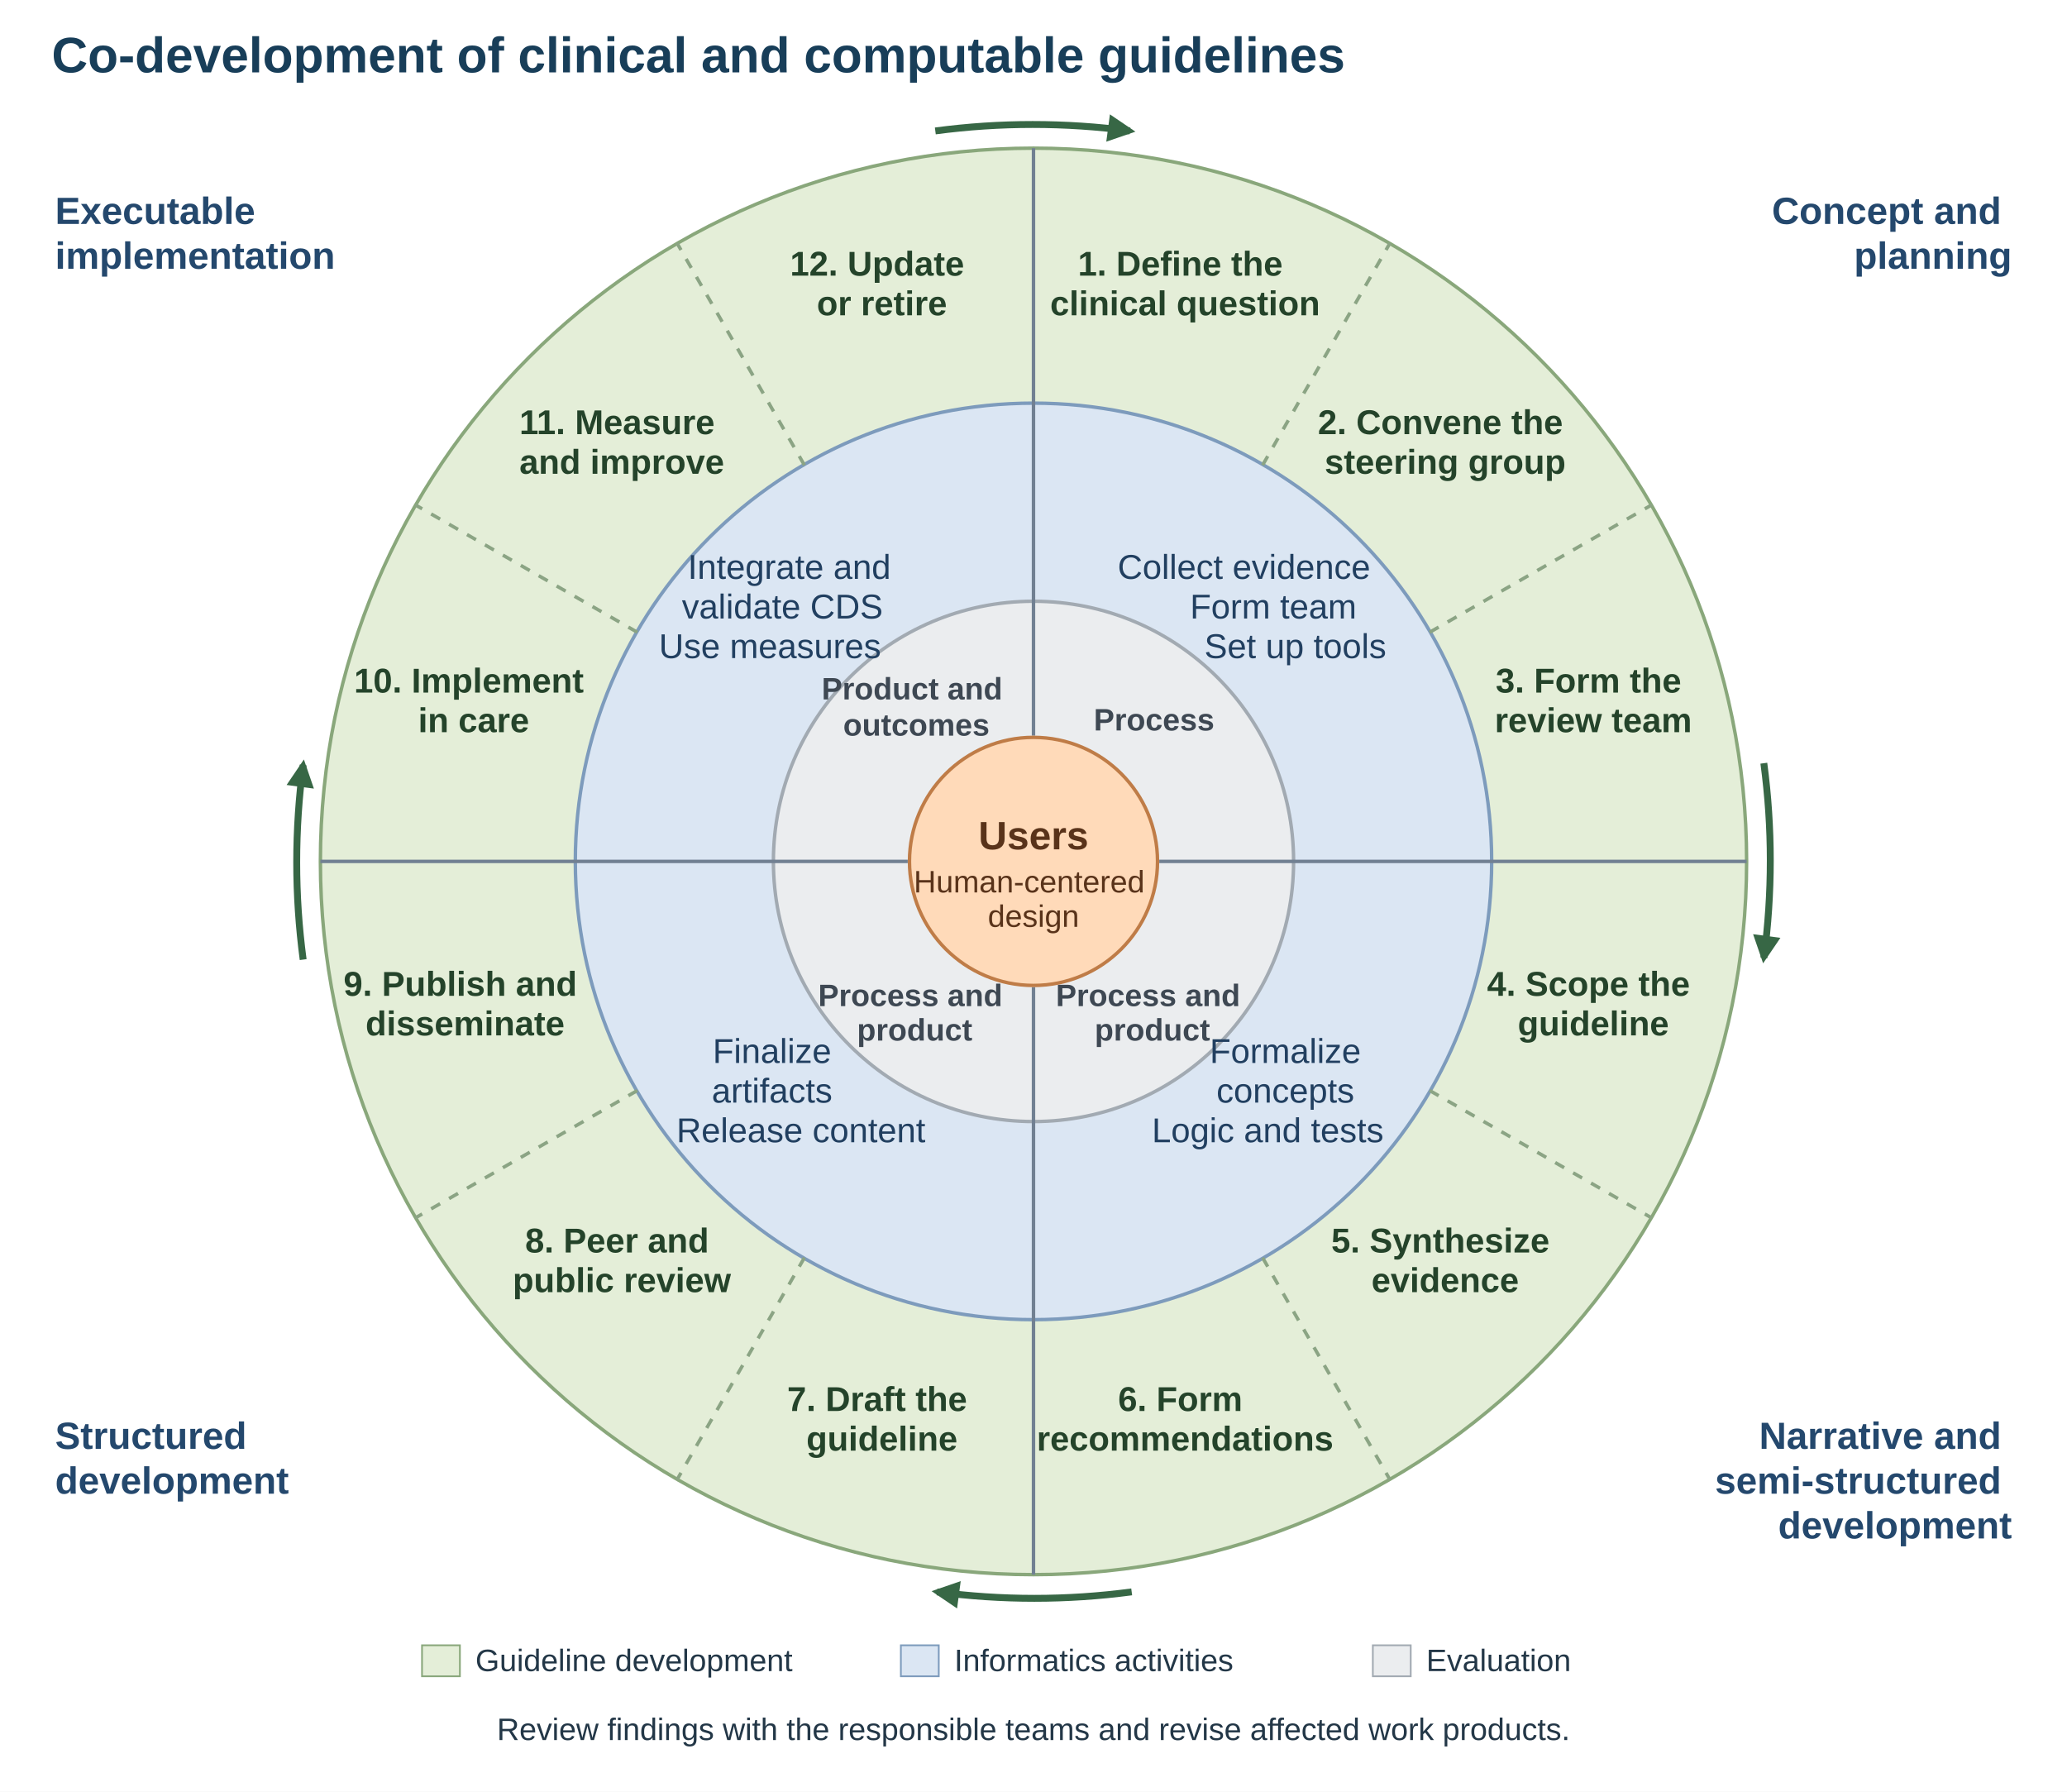
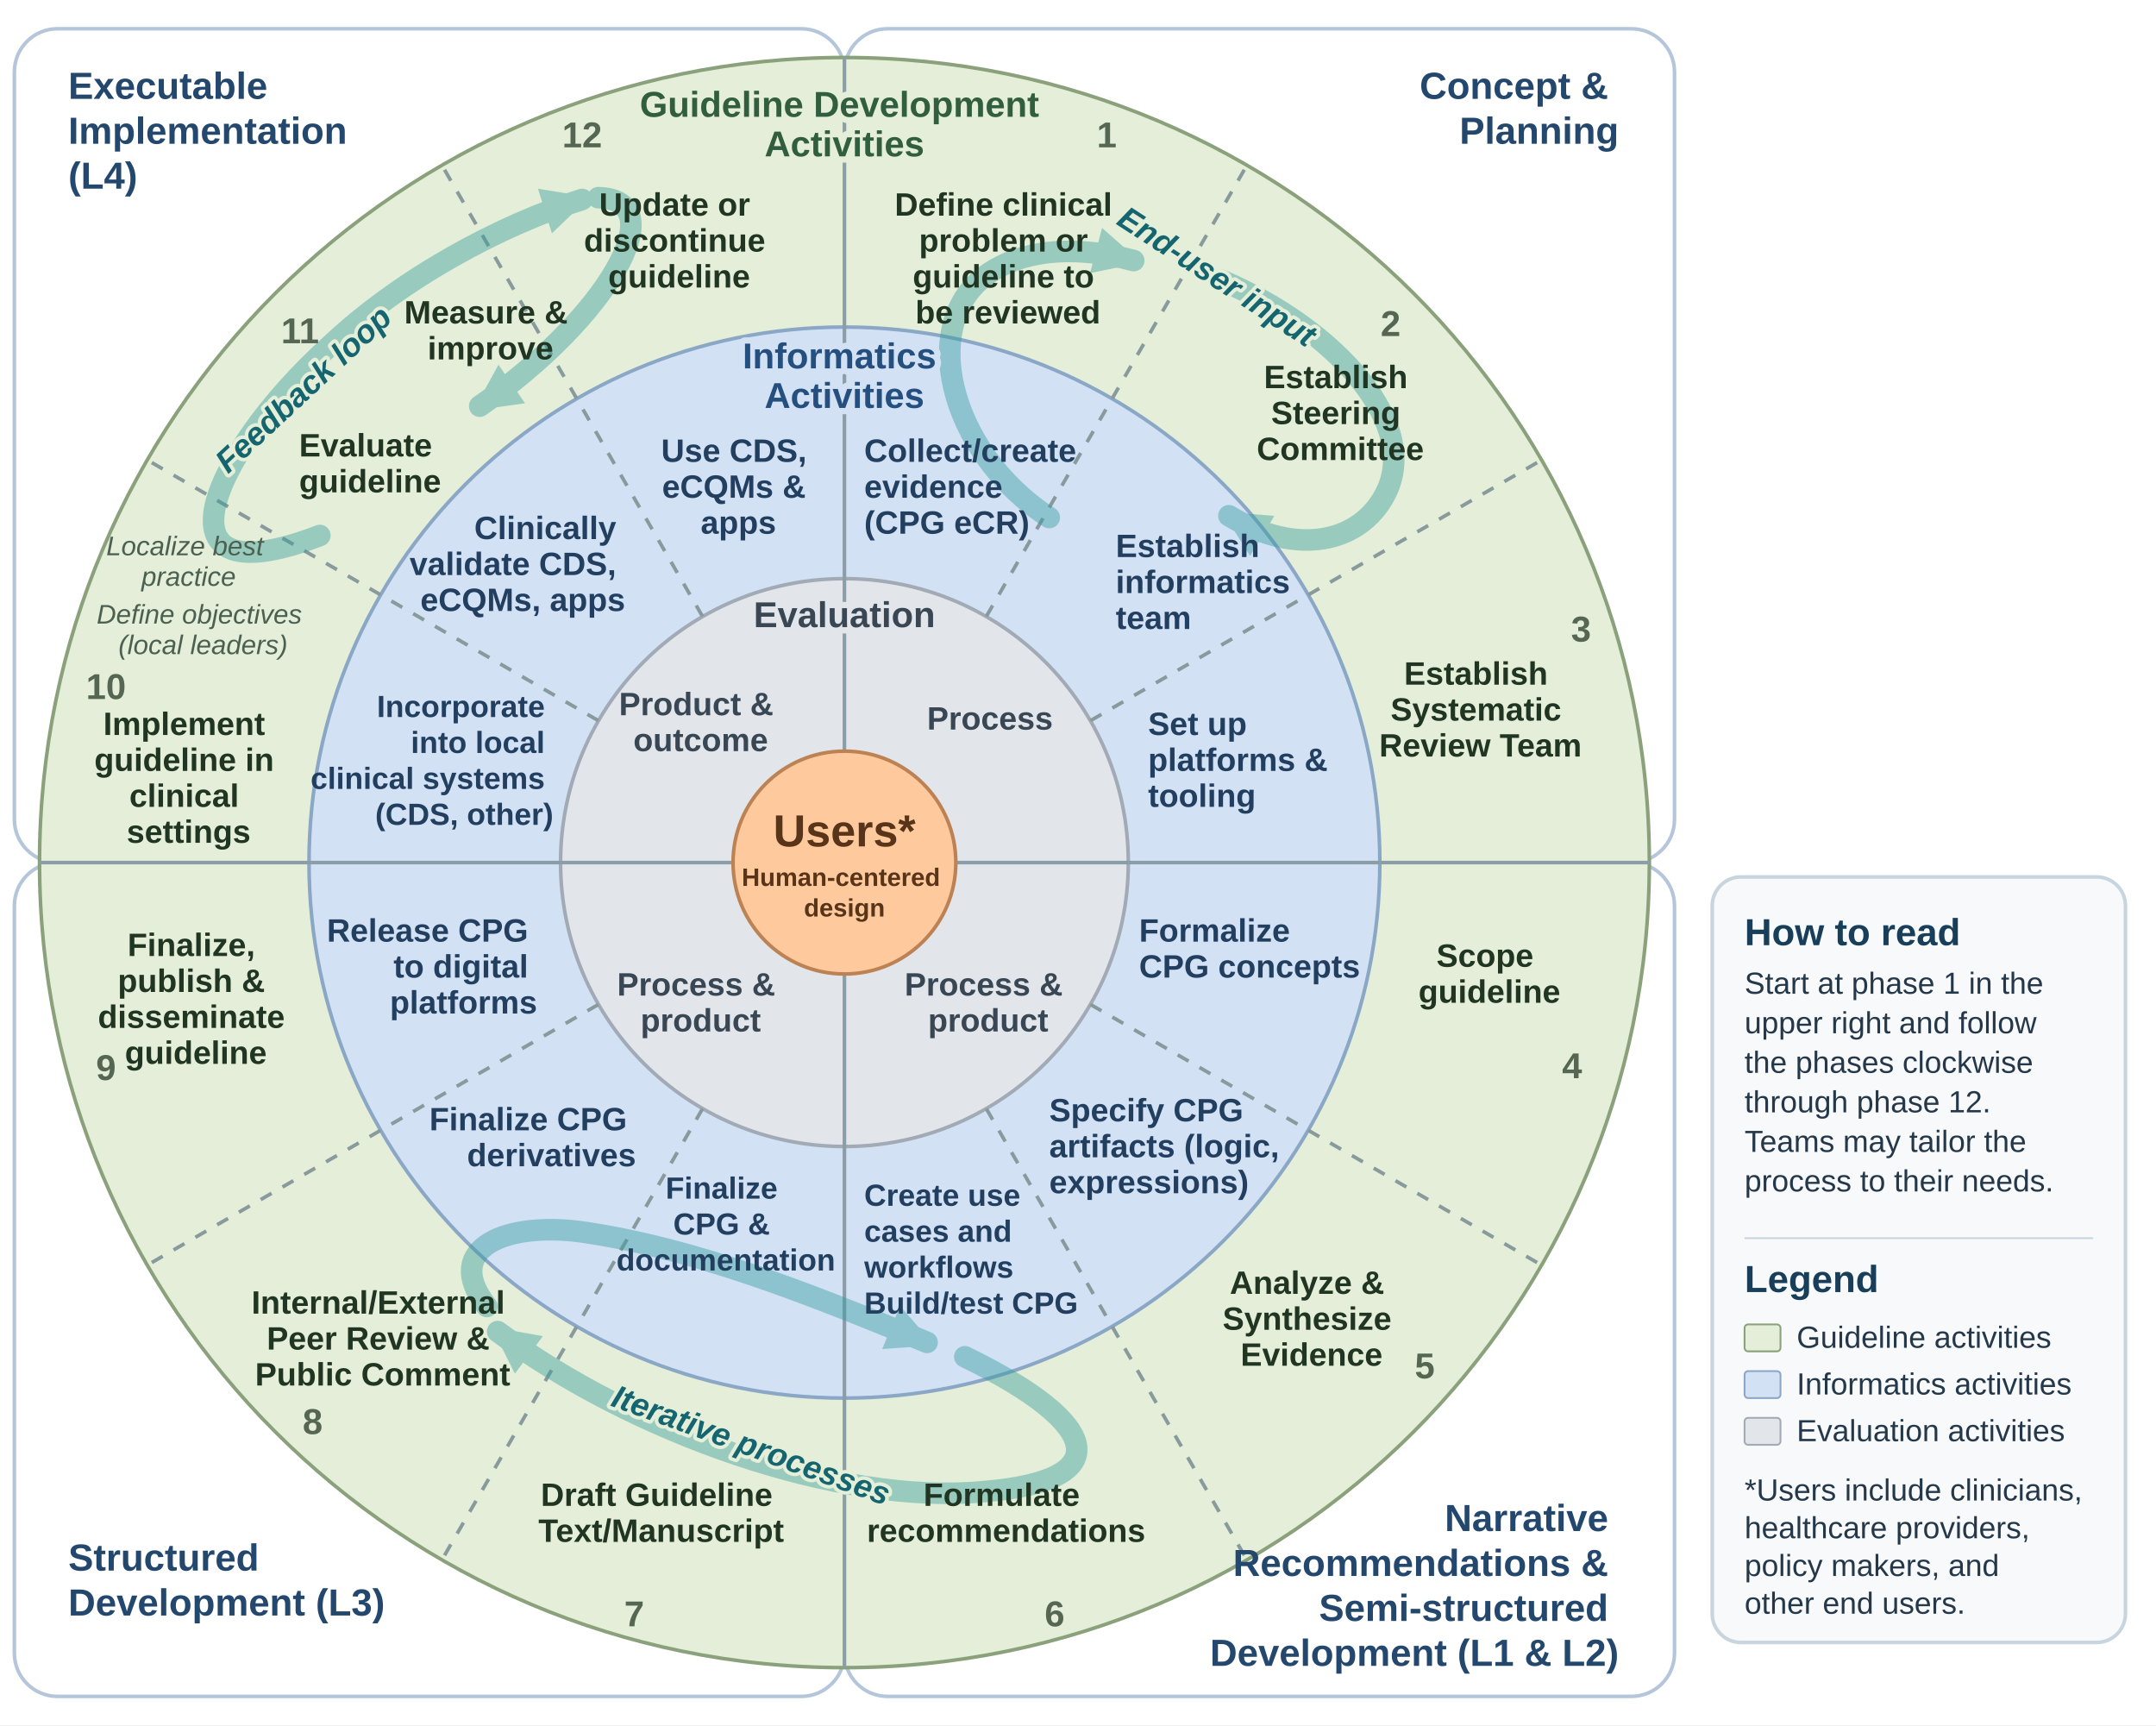
- <svg xmlns="http://www.w3.org/2000/svg" width="1200" height="1040" viewBox="0 0 1200 1040" role="img" aria-labelledby="title desc" font-family="Arial, Helvetica, sans-serif">
+ <svg xmlns="http://www.w3.org/2000/svg" width="1200" height="960" viewBox="0 0 1200 960" role="img" aria-labelledby="title desc" font-family="Arial, Helvetica, sans-serif">
  <defs>
-     <marker id="cycle-arrow" viewBox="0 0 10 10" refX="8" refY="5" markerWidth="4" markerHeight="4" orient="auto">
-       <path d="M 0 0 L 10 5 L 0 10 Z" fill="#376745" />
+     <marker id="loop-arrow" viewBox="0 0 12 12" refX="10" refY="6" markerWidth="26" markerHeight="26" markerUnits="userSpaceOnUse" orient="auto">
+       <path d="M 0 0 L 12 6 L 0 12 Z" fill="#329b9c" />
    </marker>
  </defs>
-   <rect width="1200" height="1040" fill="#fff" />
-   <text x="30" y="42" text-anchor="start" font-size="29" fill="#183e59" font-weight="700">Co-development of clinical and computable guidelines</text>
-   <g id="concentric-activity-bands" stroke-width="2">
-     <circle cx="600" cy="500" r="414" fill="#e4eed8" stroke="#89a77b" />
-     <circle cx="600" cy="500" r="266" fill="#dbe6f3" stroke="#7d9bbc" />
-     <circle cx="600" cy="500" r="151" fill="#ebedef" stroke="#a2aab2" />
-     <path d="M 600 86 V 427 M 600 573 V 914 M 186 500 H 527 M 673 500 H 1014" fill="none" stroke="#718092" />
-     <path d="M 733 270 L 807 141 M 830 367 L 959 293 M 830 633 L 959 707 M 733 730 L 807 859 M 467 730 L 393 859 M 370 633 L 241 707 M 370 367 L 241 293 M 467 270 L 393 141" fill="none" stroke="#8ba484" stroke-dasharray="6 6" />
-   </g>
-   <g id="clockwise-phase-direction" fill="none" stroke="#376745" stroke-width="4" marker-end="url(#cycle-arrow)">
-     <path d="M 543 76 A 428 428 0 0 1 656 76" />
-     <path d="M 1024 443 A 428 428 0 0 1 1024 556" />
-     <path d="M 657 924 A 428 428 0 0 1 544 924" />
-     <path d="M 176 557 A 428 428 0 0 1 176 444" />
-   </g>
-   <g id="phase-labels" fill="#24486d" font-size="22" font-weight="700">
-     <text x="1168" y="130" text-anchor="end">
-       <tspan x="1168">Concept and</tspan>
-       <tspan x="1168" dy="26">planning</tspan>
-     </text>
-     <text x="1168" y="841" text-anchor="end">
-       <tspan x="1168">Narrative and</tspan>
-       <tspan x="1168" dy="26">semi-structured</tspan>
-       <tspan x="1168" dy="26">development</tspan>
-     </text>
-     <text x="32" y="841">
-       <tspan x="32">Structured</tspan>
-       <tspan x="32" dy="26">development</tspan>
-     </text>
-     <text x="32" y="130">
-       <tspan x="32">Executable</tspan>
-       <tspan x="32" dy="26">implementation</tspan>
-     </text>
-   </g>
-   <g id="clinical-guideline-activities" fill="#24432a" font-size="20" font-weight="700" text-anchor="middle">
-     <g id="clinical-concept-and-planning">
-       <text x="688" y="160">
-         <tspan x="688">1. Define the</tspan>
-         <tspan x="688" dy="23">clinical question</tspan>
-       </text>
-       <text x="839" y="252">
-         <tspan x="839">2. Convene the</tspan>
-         <tspan x="839" dy="23">steering group</tspan>
-       </text>
-       <text x="925" y="402">
-         <tspan x="925">3. Form the</tspan>
-         <tspan x="925" dy="23">review team</tspan>
+   <rect width="1200" height="960" fill="#fff" />
+   <g id="quadrant-borders" fill="none" stroke="#b5c6db" stroke-width="2">
+     <rect x="8" y="16" width="462" height="464" rx="24" />
+     <rect x="470" y="16" width="462" height="464" rx="24" />
+     <rect x="8" y="480" width="462" height="464" rx="24" />
+     <rect x="470" y="480" width="462" height="464" rx="24" />
+   </g>
+   <g id="activity-rings" stroke-width="2">
+     <circle cx="470" cy="480" r="448" fill="#e4eed8" stroke="#8aa17c" />
+     <circle cx="470" cy="480" r="298" fill="#d2e1f4" stroke="#8ba7c6" />
+     <circle cx="470" cy="480" r="158" fill="#e2e6eb" stroke="#a1aab5" />
+     <path d="M 470 32 V 928 M 22 480 H 918" fill="none" stroke="#8b9da6" />
+     <path d="M 549 343 L 694 92 M 607 401 L 858 256 M 607 559 L 858 704 M 549 617 L 694 868 M 391 617 L 246 868 M 333 559 L 82 704 M 333 401 L 82 256 M 391 343 L 246 92" fill="none" stroke="#899a9d" stroke-dasharray="7 7" />
+   </g>
+   <g id="feedback-and-iteration-arrows" fill="none" stroke="#329b9c" stroke-width="12" stroke-linecap="round" marker-end="url(#loop-arrow)" opacity=".43">
+     <path d="M 178 298 C 82 335 117 253 183 193 C 223 155 279 125 324 111" />
+     <path d="M 333 110 C 376 111 338 177 267 226" />
+     <path d="M 584 288 C 527 251 510 177 552 151 C 573 138 601 137 631 145" />
+     <path d="M 680 156 C 745 184 791 237 771 275 C 757 302 722 310 684 287" />
+     <path d="M 271 727 C 245 694 283 679 327 686 C 386 695 446 718 516 747" />
+     <path d="M 537 755 C 615 793 621 824 548 830 C 467 838 352 797 277 741" />
+   </g>
+   <g id="quadrant-labels" fill="#24486d" font-size="21" font-weight="700">
+     <text x="38" y="55">
+       <tspan x="38">Executable</tspan>
+       <tspan x="38" dy="25">Implementation</tspan>
+       <tspan x="38" dy="25">(L4)</tspan>
+     </text>
+     <text x="901" y="55" text-anchor="end">
+       <tspan x="901">Concept &amp;</tspan>
+       <tspan x="901" dy="25">Planning</tspan>
+     </text>
+     <text x="38" y="874">
+       <tspan x="38">Structured</tspan>
+       <tspan x="38" dy="25">Development (L3)</tspan>
+     </text>
+     <text x="901" y="852" text-anchor="end">
+       <tspan x="901">Narrative</tspan>
+       <tspan x="901" dy="25">Recommendations &amp;</tspan>
+       <tspan x="901" dy="25">Semi-structured</tspan>
+       <tspan x="901" dy="25">Development (L1 &amp; L2)</tspan>
+     </text>
+   </g>
+   <g id="activity-ring-labels" text-anchor="middle" font-size="20" font-weight="700" paint-order="stroke fill" stroke-width="7" stroke-linejoin="round">
+     <text x="470" y="65" fill="#315e3e" stroke="#e4eed8">
+       <tspan x="470">Guideline Development</tspan>
+       <tspan x="470" dy="22">Activities</tspan>
+     </text>
+     <text x="470" y="205" fill="#254f7f" stroke="#d2e1f4">
+       <tspan x="470">Informatics</tspan>
+       <tspan x="470" dy="22">Activities</tspan>
+     </text>
+     <text x="470" y="349" fill="#394754" stroke="#e2e6eb">Evaluation</text>
+   </g>
+   <g id="phase-numbers" fill="#556752" font-size="20" font-weight="700" text-anchor="middle">
+     <text x="616" y="82">1</text>
+     <text x="774" y="187">2</text>
+     <text x="880" y="357">3</text>
+     <text x="875" y="600">4</text>
+     <text x="793" y="767">5</text>
+     <text x="587" y="905">6</text>
+     <text x="353" y="905">7</text>
+     <text x="174" y="798">8</text>
+     <text x="59" y="601">9</text>
+     <text x="59" y="389">10</text>
+     <text x="167" y="191">11</text>
+     <text x="324" y="82">12</text>
+   </g>
+   <g id="guideline-activities" fill="#203522" font-size="18" font-weight="700" text-anchor="middle">
+     <text id="guideline-phase-1" x="561" y="120">
+       <tspan x="561">Define clinical</tspan>
+       <tspan x="561" dy="20">problem or</tspan>
+       <tspan x="561" dy="20">guideline to</tspan>
+       <tspan x="561" dy="20">be reviewed</tspan>
+     </text>
+     <text id="guideline-phase-2" x="746" y="216">
+       <tspan x="746">Establish</tspan>
+       <tspan x="746" dy="20">Steering</tspan>
+       <tspan x="746" dy="20">Committee</tspan>
+     </text>
+     <text id="guideline-phase-3" x="824" y="381">
+       <tspan x="824">Establish</tspan>
+       <tspan x="824" dy="20">Systematic</tspan>
+       <tspan x="824" dy="20">Review Team</tspan>
+     </text>
+     <text id="guideline-phase-4" x="829" y="538">
+       <tspan x="829">Scope</tspan>
+       <tspan x="829" dy="20">guideline</tspan>
+     </text>
+     <text id="guideline-phase-5" x="730" y="720">
+       <tspan x="730">Analyze &amp;</tspan>
+       <tspan x="730" dy="20">Synthesize</tspan>
+       <tspan x="730" dy="20">Evidence</tspan>
+     </text>
+     <text id="guideline-phase-6" x="560" y="838">
+       <tspan x="560">Formulate</tspan>
+       <tspan x="560" dy="20">recommendations</tspan>
+     </text>
+     <text id="guideline-phase-7" x="368" y="838">
+       <tspan x="368">Draft Guideline</tspan>
+       <tspan x="368" dy="20">Text/Manuscript</tspan>
+     </text>
+     <text id="guideline-phase-8" x="213" y="731">
+       <tspan x="213">Internal/External</tspan>
+       <tspan x="213" dy="20">Peer Review &amp;</tspan>
+       <tspan x="213" dy="20">Public Comment</tspan>
+     </text>
+     <text id="guideline-phase-9" x="109" y="532">
+       <tspan x="109">Finalize,</tspan>
+       <tspan x="109" dy="20">publish &amp;</tspan>
+       <tspan x="109" dy="20">disseminate</tspan>
+       <tspan x="109" dy="20">guideline</tspan>
+     </text>
+     <g id="guideline-phase-10">
+       <text x="105" y="309" fill="#4b6050" font-size="15" font-style="italic" font-weight="400">
+         <tspan x="105">Localize best</tspan>
+         <tspan x="105" dy="17">practice</tspan>
+       </text>
+       <text x="113" y="347" fill="#4b6050" font-size="15" font-style="italic" font-weight="400">
+         <tspan x="113">Define objectives</tspan>
+         <tspan x="113" dy="17">(local leaders)</tspan>
+       </text>
+       <text x="105" y="409">
+         <tspan x="105">Implement</tspan>
+         <tspan x="105" dy="20">guideline in</tspan>
+         <tspan x="105" dy="20">clinical</tspan>
+         <tspan x="105" dy="20">settings</tspan>
      </text>
    </g>
-     <g id="clinical-narrative-development">
-       <text x="925" y="578">
-         <tspan x="925">4. Scope the</tspan>
-         <tspan x="925" dy="23">guideline</tspan>
-       </text>
-       <text x="839" y="727">
-         <tspan x="839">5. Synthesize</tspan>
-         <tspan x="839" dy="23">evidence</tspan>
-       </text>
-       <text x="688" y="819">
-         <tspan x="688">6. Form</tspan>
-         <tspan x="688" dy="23">recommendations</tspan>
+     <g id="guideline-phase-11">
+       <text x="273" y="180">
+         <tspan x="273">Measure &amp;</tspan>
+         <tspan x="273" dy="20">improve</tspan>
+       </text>
+       <text x="206" y="254">
+         <tspan x="206">Evaluate</tspan>
+         <tspan x="206" dy="20">guideline</tspan>
      </text>
    </g>
-     <g id="clinical-structured-development">
-       <text x="512" y="819">
-         <tspan x="512">7. Draft the</tspan>
-         <tspan x="512" dy="23">guideline</tspan>
-       </text>
-       <text x="361" y="727">
-         <tspan x="361">8. Peer and</tspan>
-         <tspan x="361" dy="23">public review</tspan>
-       </text>
-       <text x="270" y="578">
-         <tspan x="270">9. Publish and</tspan>
-         <tspan x="270" dy="23">disseminate</tspan>
-       </text>
-     </g>
-     <g id="clinical-executable-implementation">
-       <text x="275" y="402">
-         <tspan x="275">10. Implement</tspan>
-         <tspan x="275" dy="23">in care</tspan>
-       </text>
-       <text x="361" y="252">
-         <tspan x="361">11. Measure</tspan>
-         <tspan x="361" dy="23">and improve</tspan>
-       </text>
-       <text x="512" y="160">
-         <tspan x="512">12. Update</tspan>
-         <tspan x="512" dy="23">or retire</tspan>
-       </text>
-     </g>
-   </g>
-   <g id="informatics-activities" fill="#213f60" font-size="20" text-anchor="middle">
-     <text x="725" y="336">
-       <tspan x="725">Collect evidence</tspan>
-       <tspan x="742" dy="23">Form team</tspan>
-       <tspan x="752" dy="23">Set up tools</tspan>
-     </text>
-     <text x="749" y="617">
-       <tspan x="749">Formalize</tspan>
-       <tspan x="749" dy="23">concepts</tspan>
-       <tspan x="736" dy="23">Logic and tests</tspan>
-     </text>
-     <text x="451" y="617">
-       <tspan x="451">Finalize</tspan>
-       <tspan x="451" dy="23">artifacts</tspan>
-       <tspan x="465" dy="23">Release content</tspan>
-     </text>
-     <text x="461" y="336">
-       <tspan x="461">Integrate and</tspan>
-       <tspan x="457" dy="23">validate CDS</tspan>
-       <tspan x="447" dy="23">Use measures</tspan>
-     </text>
-   </g>
-   <g id="evaluation-activities" fill="#3e4853" font-size="18" font-weight="700" text-anchor="middle">
-     <text x="670" y="424">Process</text>
-     <text x="669" y="584">
-       <tspan x="669">Process and</tspan>
-       <tspan x="669" dy="20">product</tspan>
-     </text>
-     <text x="531" y="584">
-       <tspan x="531">Process and</tspan>
-       <tspan x="531" dy="20">product</tspan>
-     </text>
-     <text x="532" y="406">
-       <tspan x="532">Product and</tspan>
-       <tspan x="532" dy="21">outcomes</tspan>
-     </text>
-   </g>
-   <g id="users-at-the-center" text-anchor="middle" fill="#59331a">
-     <circle cx="600" cy="500" r="72" fill="#ffdab9" stroke="#bf7c47" stroke-width="2" />
-     <text x="600" y="493" font-size="23" font-weight="700">Users</text>
-     <text x="600" y="518" font-size="18">
-       <tspan x="600">Human-centered</tspan>
-       <tspan x="600" dy="20">design</tspan>
-     </text>
-   </g>
-   <g id="legend-and-review" fill="#233747" font-size="18">
-     <rect x="245" y="955" width="22" height="18" fill="#e4eed8" stroke="#89a77b" />
-     <text x="276" y="970">Guideline development</text>
-     <rect x="523" y="955" width="22" height="18" fill="#dbe6f3" stroke="#7d9bbc" />
-     <text x="554" y="970">Informatics activities</text>
-     <rect x="797" y="955" width="22" height="18" fill="#ebedef" stroke="#a2aab2" />
-     <text x="828" y="970">Evaluation</text>
-     <text x="600" y="1010" text-anchor="middle">Review findings with the responsible teams and revise affected work products.</text>
+     <text id="guideline-phase-12" x="378" y="120">
+       <tspan x="378">Update or</tspan>
+       <tspan x="378" dy="20">discontinue</tspan>
+       <tspan x="378" dy="20">guideline</tspan>
+     </text>
+   </g>
+   <g id="informatics-activities" fill="#223f60" font-size="18" font-weight="700">
+     <text id="informatics-phase-1" x="481" y="257">
+       <tspan x="481">Collect/create</tspan>
+       <tspan x="481" dy="20">evidence</tspan>
+       <tspan x="481" dy="20">(CPG eCR)</tspan>
+     </text>
+     <text id="informatics-phase-2" x="621" y="310">
+       <tspan x="621">Establish</tspan>
+       <tspan x="621" dy="20">informatics</tspan>
+       <tspan x="621" dy="20">team</tspan>
+     </text>
+     <text id="informatics-phase-3" x="639" y="409">
+       <tspan x="639">Set up</tspan>
+       <tspan x="639" dy="20">platforms &amp;</tspan>
+       <tspan x="639" dy="20">tooling</tspan>
+     </text>
+     <text id="informatics-phase-4" x="634" y="524">
+       <tspan x="634">Formalize</tspan>
+       <tspan x="634" dy="20">CPG concepts</tspan>
+     </text>
+     <text id="informatics-phase-5" x="584" y="624">
+       <tspan x="584">Specify CPG</tspan>
+       <tspan x="584" dy="20">artifacts (logic,</tspan>
+       <tspan x="584" dy="20">expressions)</tspan>
+     </text>
+     <text id="informatics-phase-6" x="481" y="671" font-size="17">
+       <tspan x="481">Create use</tspan>
+       <tspan x="481" dy="20">cases and</tspan>
+       <tspan x="481" dy="20">workflows</tspan>
+       <tspan x="481" dy="20">Build/test CPG</tspan>
+     </text>
+     <text id="informatics-phase-7" x="404" y="667" font-size="17" text-anchor="middle">
+       <tspan x="404">Finalize</tspan>
+       <tspan x="404" dy="20">CPG &amp;</tspan>
+       <tspan x="404" dy="20">documentation</tspan>
+     </text>
+     <text id="informatics-phase-8" x="354" y="629" text-anchor="end">
+       <tspan x="354">Finalize CPG</tspan>
+       <tspan x="354" dy="20">derivatives</tspan>
+     </text>
+     <text id="informatics-phase-9" x="299" y="524" text-anchor="end">
+       <tspan x="299">Release CPG</tspan>
+       <tspan x="299" dy="20">to digital</tspan>
+       <tspan x="299" dy="20">platforms</tspan>
+     </text>
+     <text id="informatics-phase-10" x="308" y="399" font-size="17" text-anchor="end">
+       <tspan x="308">Incorporate</tspan>
+       <tspan x="308" dy="20">into local</tspan>
+       <tspan x="308" dy="20">clinical systems</tspan>
+       <tspan x="308" dy="20">(CDS, other)</tspan>
+     </text>
+     <text id="informatics-phase-11" x="348" y="300" text-anchor="end">
+       <tspan x="348">Clinically</tspan>
+       <tspan x="348" dy="20">validate CDS,</tspan>
+       <tspan x="348" dy="20">eCQMs, apps</tspan>
+     </text>
+     <text id="informatics-phase-12" x="411" y="257" text-anchor="middle">
+       <tspan x="411">Use CDS,</tspan>
+       <tspan x="411" dy="20">eCQMs &amp;</tspan>
+       <tspan x="411" dy="20">apps</tspan>
+     </text>
+   </g>
+   <g id="evaluation-activities" fill="#394754" font-size="18" font-weight="700" text-anchor="middle">
+     <text x="551" y="406">Process</text>
+     <text x="550" y="554">
+       <tspan x="550">Process &amp;</tspan>
+       <tspan x="550" dy="20">product</tspan>
+     </text>
+     <text x="390" y="554">
+       <tspan x="390">Process &amp;</tspan>
+       <tspan x="390" dy="20">product</tspan>
+     </text>
+     <text x="390" y="398">
+       <tspan x="390">Product &amp;</tspan>
+       <tspan x="390" dy="20">outcome</tspan>
+     </text>
+   </g>
+   <g id="users-at-the-center" text-anchor="middle" fill="#583419">
+     <circle cx="470" cy="480" r="62" fill="#ffc99e" stroke="#bd8254" stroke-width="2" />
+     <text x="470" y="471" font-size="25" font-weight="700">Users*</text>
+     <text x="470" y="493" font-size="14" font-weight="700">
+       <tspan x="470">Human-centered</tspan>
+       <tspan x="470" dy="17">design</tspan>
+     </text>
+   </g>
+   <g id="loop-labels" fill="#14656f" font-size="18" font-weight="700" font-style="italic" text-anchor="middle" paint-order="stroke fill" stroke="#e4eed8" stroke-width="4" stroke-linejoin="round">
+     <text x="173" y="221" transform="rotate(-43 173 221)">Feedback loop</text>
+     <text x="674" y="159" transform="rotate(33 674 159)">End-user input</text>
+     <text x="416" y="810" transform="rotate(20 416 810)">Iterative processes</text>
+   </g>
+   <g id="reading-guide-and-legend" font-size="17" fill="#24384a">
+     <rect x="953" y="488" width="230" height="426" rx="16" fill="#f7f9fb" stroke="#c8d5df" stroke-width="2" />
+     <text x="971" y="526" font-size="21" font-weight="700" fill="#183e59">How to read</text>
+     <text x="971" y="553">
+       <tspan x="971">Start at phase 1 in the</tspan>
+       <tspan x="971" dy="22">upper right and follow</tspan>
+       <tspan x="971" dy="22">the phases clockwise</tspan>
+       <tspan x="971" dy="22">through phase 12.</tspan>
+       <tspan x="971" dy="22">Teams may tailor the</tspan>
+       <tspan x="971" dy="22">process to their needs.</tspan>
+     </text>
+     <path d="M 971 689 H 1165" fill="none" stroke="#c8d5df" />
+     <text x="971" y="719" font-size="21" font-weight="700" fill="#183e59">Legend</text>
+     <rect x="971" y="737" width="20" height="15" rx="2" fill="#e4eed8" stroke="#8aa17c" />
+     <text x="1000" y="750">Guideline activities</text>
+     <rect x="971" y="763" width="20" height="15" rx="2" fill="#d2e1f4" stroke="#8ba7c6" />
+     <text x="1000" y="776">Informatics activities</text>
+     <rect x="971" y="789" width="20" height="15" rx="2" fill="#e2e6eb" stroke="#a1aab5" />
+     <text x="1000" y="802">Evaluation activities</text>
+     <text x="971" y="835">
+       <tspan x="971">*Users include clinicians,</tspan>
+       <tspan x="971" dy="21">healthcare providers,</tspan>
+       <tspan x="971" dy="21">policy makers, and</tspan>
+       <tspan x="971" dy="21">other end users.</tspan>
+     </text>
  </g>
</svg>
